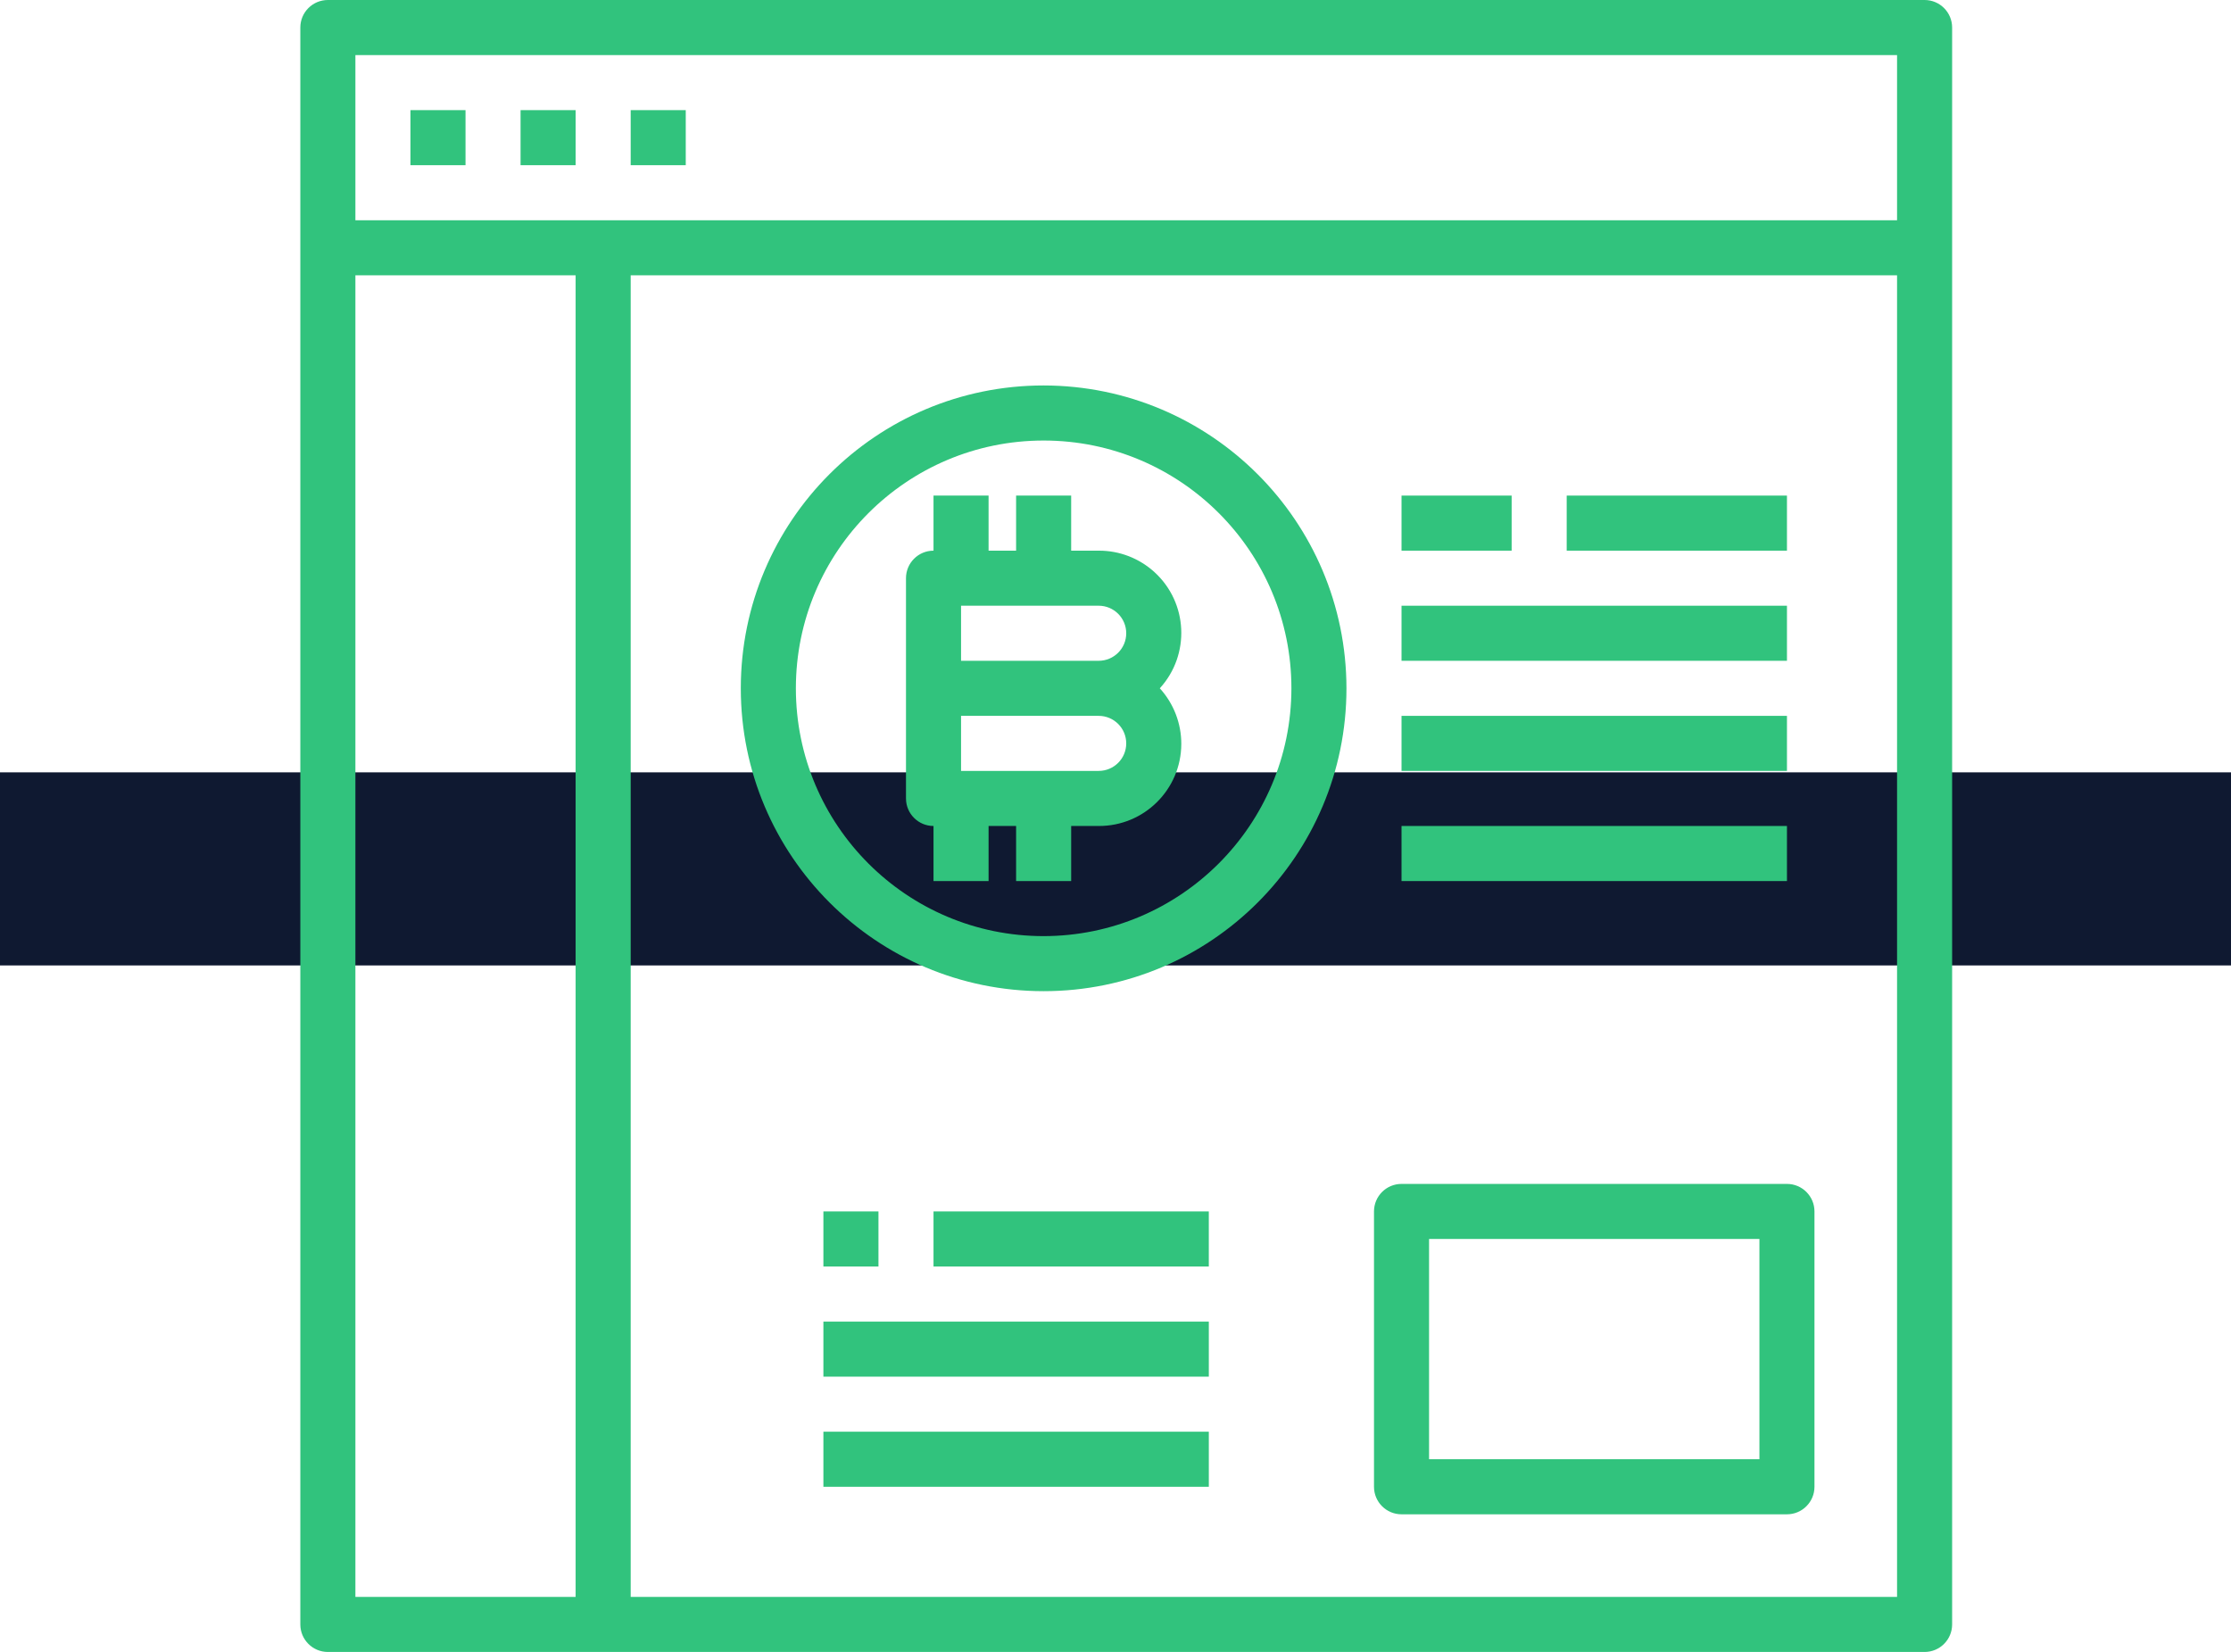
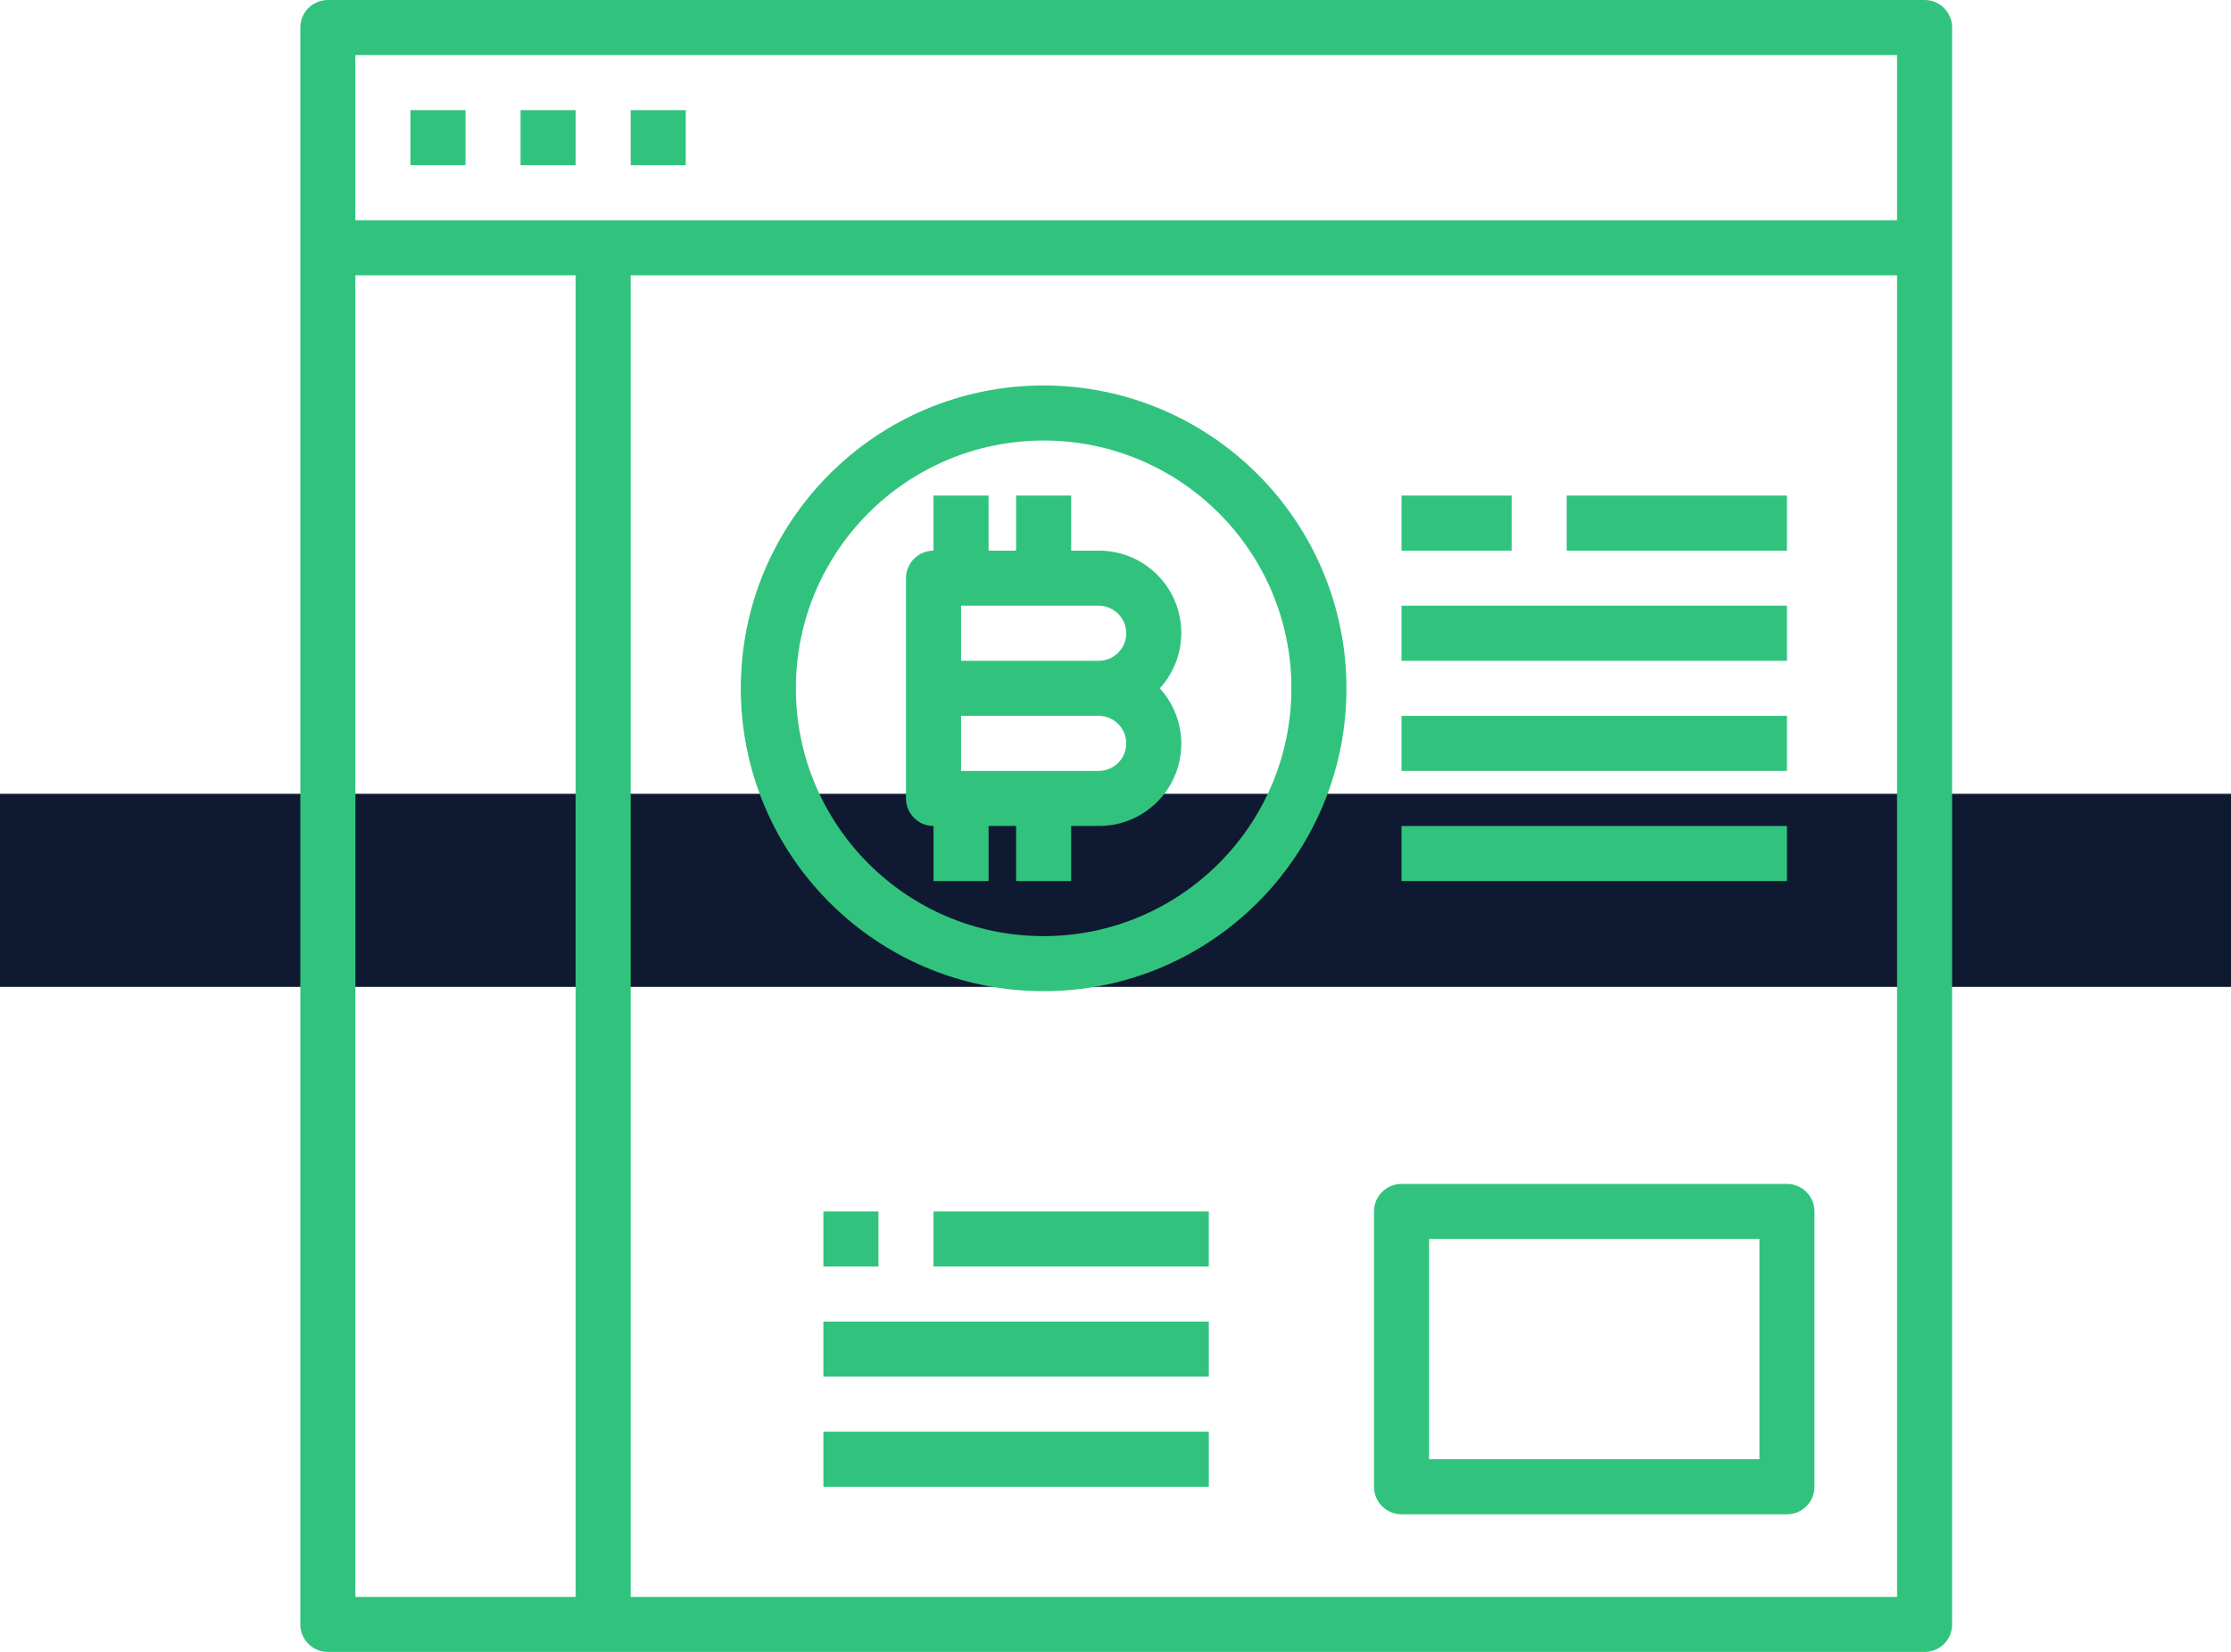
<svg xmlns="http://www.w3.org/2000/svg" width="104" height="77" viewBox="0 0 104 77" fill="none">
-   <rect width="104" height="9" transform="translate(0 36)" fill="url(#paint0_linear)" />
+   <rect width="104" height="9" transform="translate(0 37)" fill="url(#paint0_linear)" />
  <path d="M2.567 0H0V2.567H2.567V0Z" transform="translate(19.1333 5.1333)" fill="#31C37D" />
  <path d="M2.567 0H0V2.567H2.567V0Z" transform="translate(24.2666 5.1333)" fill="#31C37D" />
  <path d="M2.567 0H0V2.567H2.567V0Z" transform="translate(29.3999 5.1333)" fill="#31C37D" />
  <path d="M75.717 0H1.283C0.575 0 0 0.575 0 1.283V75.717C0 76.425 0.575 77 1.283 77H75.717C76.425 77 77 76.425 77 75.717V1.283C77 0.575 76.425 0 75.717 0ZM12.833 74.433H2.567V12.833H12.833V74.433ZM74.433 74.433H15.4V12.833H74.433V74.433ZM74.433 10.267H2.567V2.567H74.433V10.267Z" transform="translate(14)" fill="#31C37D" />
  <path d="M11.832 8.983C13.259 7.419 13.148 4.995 11.584 3.568C10.873 2.92 9.945 2.562 8.983 2.567H7.7V0H5.133V2.567H3.85V0H1.283V2.567C0.575 2.567 0 3.141 0 3.85V14.117C0 14.825 0.575 15.4 1.283 15.4V17.967H3.85V15.4H5.133V17.967H7.7V15.4H8.983C11.1 15.409 12.824 13.701 12.834 11.584C12.838 10.622 12.48 9.694 11.832 8.983ZM8.983 12.833H2.567V10.267H8.983C9.692 10.267 10.267 10.841 10.267 11.55C10.267 12.259 9.692 12.833 8.983 12.833ZM8.983 7.7H2.567V5.133H8.983C9.692 5.133 10.267 5.708 10.267 6.417C10.267 7.125 9.692 7.7 8.983 7.7Z" transform="translate(42.2334 23.1)" fill="#31C37D" />
  <path d="M14.117 0C6.32 0 0 6.32 0 14.117C0 21.913 6.32 28.233 14.117 28.233C21.913 28.233 28.233 21.913 28.233 14.117C28.224 6.324 21.909 0.009 14.117 0ZM14.117 25.667C7.738 25.667 2.567 20.495 2.567 14.117C2.567 7.738 7.738 2.567 14.117 2.567C20.496 2.567 25.667 7.738 25.667 14.117C25.66 20.493 20.493 25.66 14.117 25.667Z" transform="translate(34.5332 17.9667)" fill="#31C37D" />
  <path d="M5.133 0H0V2.567H5.133V0Z" transform="translate(65.3335 23.1)" fill="#31C37D" />
  <path d="M10.267 0H0V2.567H10.267V0Z" transform="translate(73.0332 23.1)" fill="#31C37D" />
  <path d="M17.967 0H0V2.567H17.967V0Z" transform="translate(65.3335 28.2333)" fill="#31C37D" />
  <path d="M17.967 0H0V2.567H17.967V0Z" transform="translate(65.3335 33.3667)" fill="#31C37D" />
  <path d="M17.967 0H0V2.567H17.967V0Z" transform="translate(65.3335 38.5)" fill="#31C37D" />
  <path d="M19.25 0H1.283C0.575 0 0 0.575 0 1.283V14.117C0 14.825 0.575 15.4 1.283 15.4H19.25C19.959 15.4 20.533 14.825 20.533 14.117V1.283C20.533 0.575 19.959 0 19.25 0ZM17.967 12.833H2.567V2.567H17.967V12.833Z" transform="translate(64.05 55.1833)" fill="#31C37D" />
  <path d="M2.567 0H0V2.567H2.567V0Z" transform="translate(38.3833 56.4667)" fill="#31C37D" />
  <path d="M12.833 0H0V2.567H12.833V0Z" transform="translate(43.5166 56.4667)" fill="#31C37D" />
  <path d="M17.967 0H0V2.567H17.967V0Z" transform="translate(38.3833 61.6)" fill="#31C37D" />
  <path d="M17.967 0H0V2.567H17.967V0Z" transform="translate(38.3833 66.7333)" fill="#31C37D" />
  <defs>
    <linearGradient id="paint0_linear" x2="1" gradientUnits="userSpaceOnUse" gradientTransform="translate(104) scale(104 9) rotate(90)">
      <stop stop-color="#0F1931" />
      <stop offset="1" stop-color="#0F1931" />
    </linearGradient>
  </defs>
</svg>
